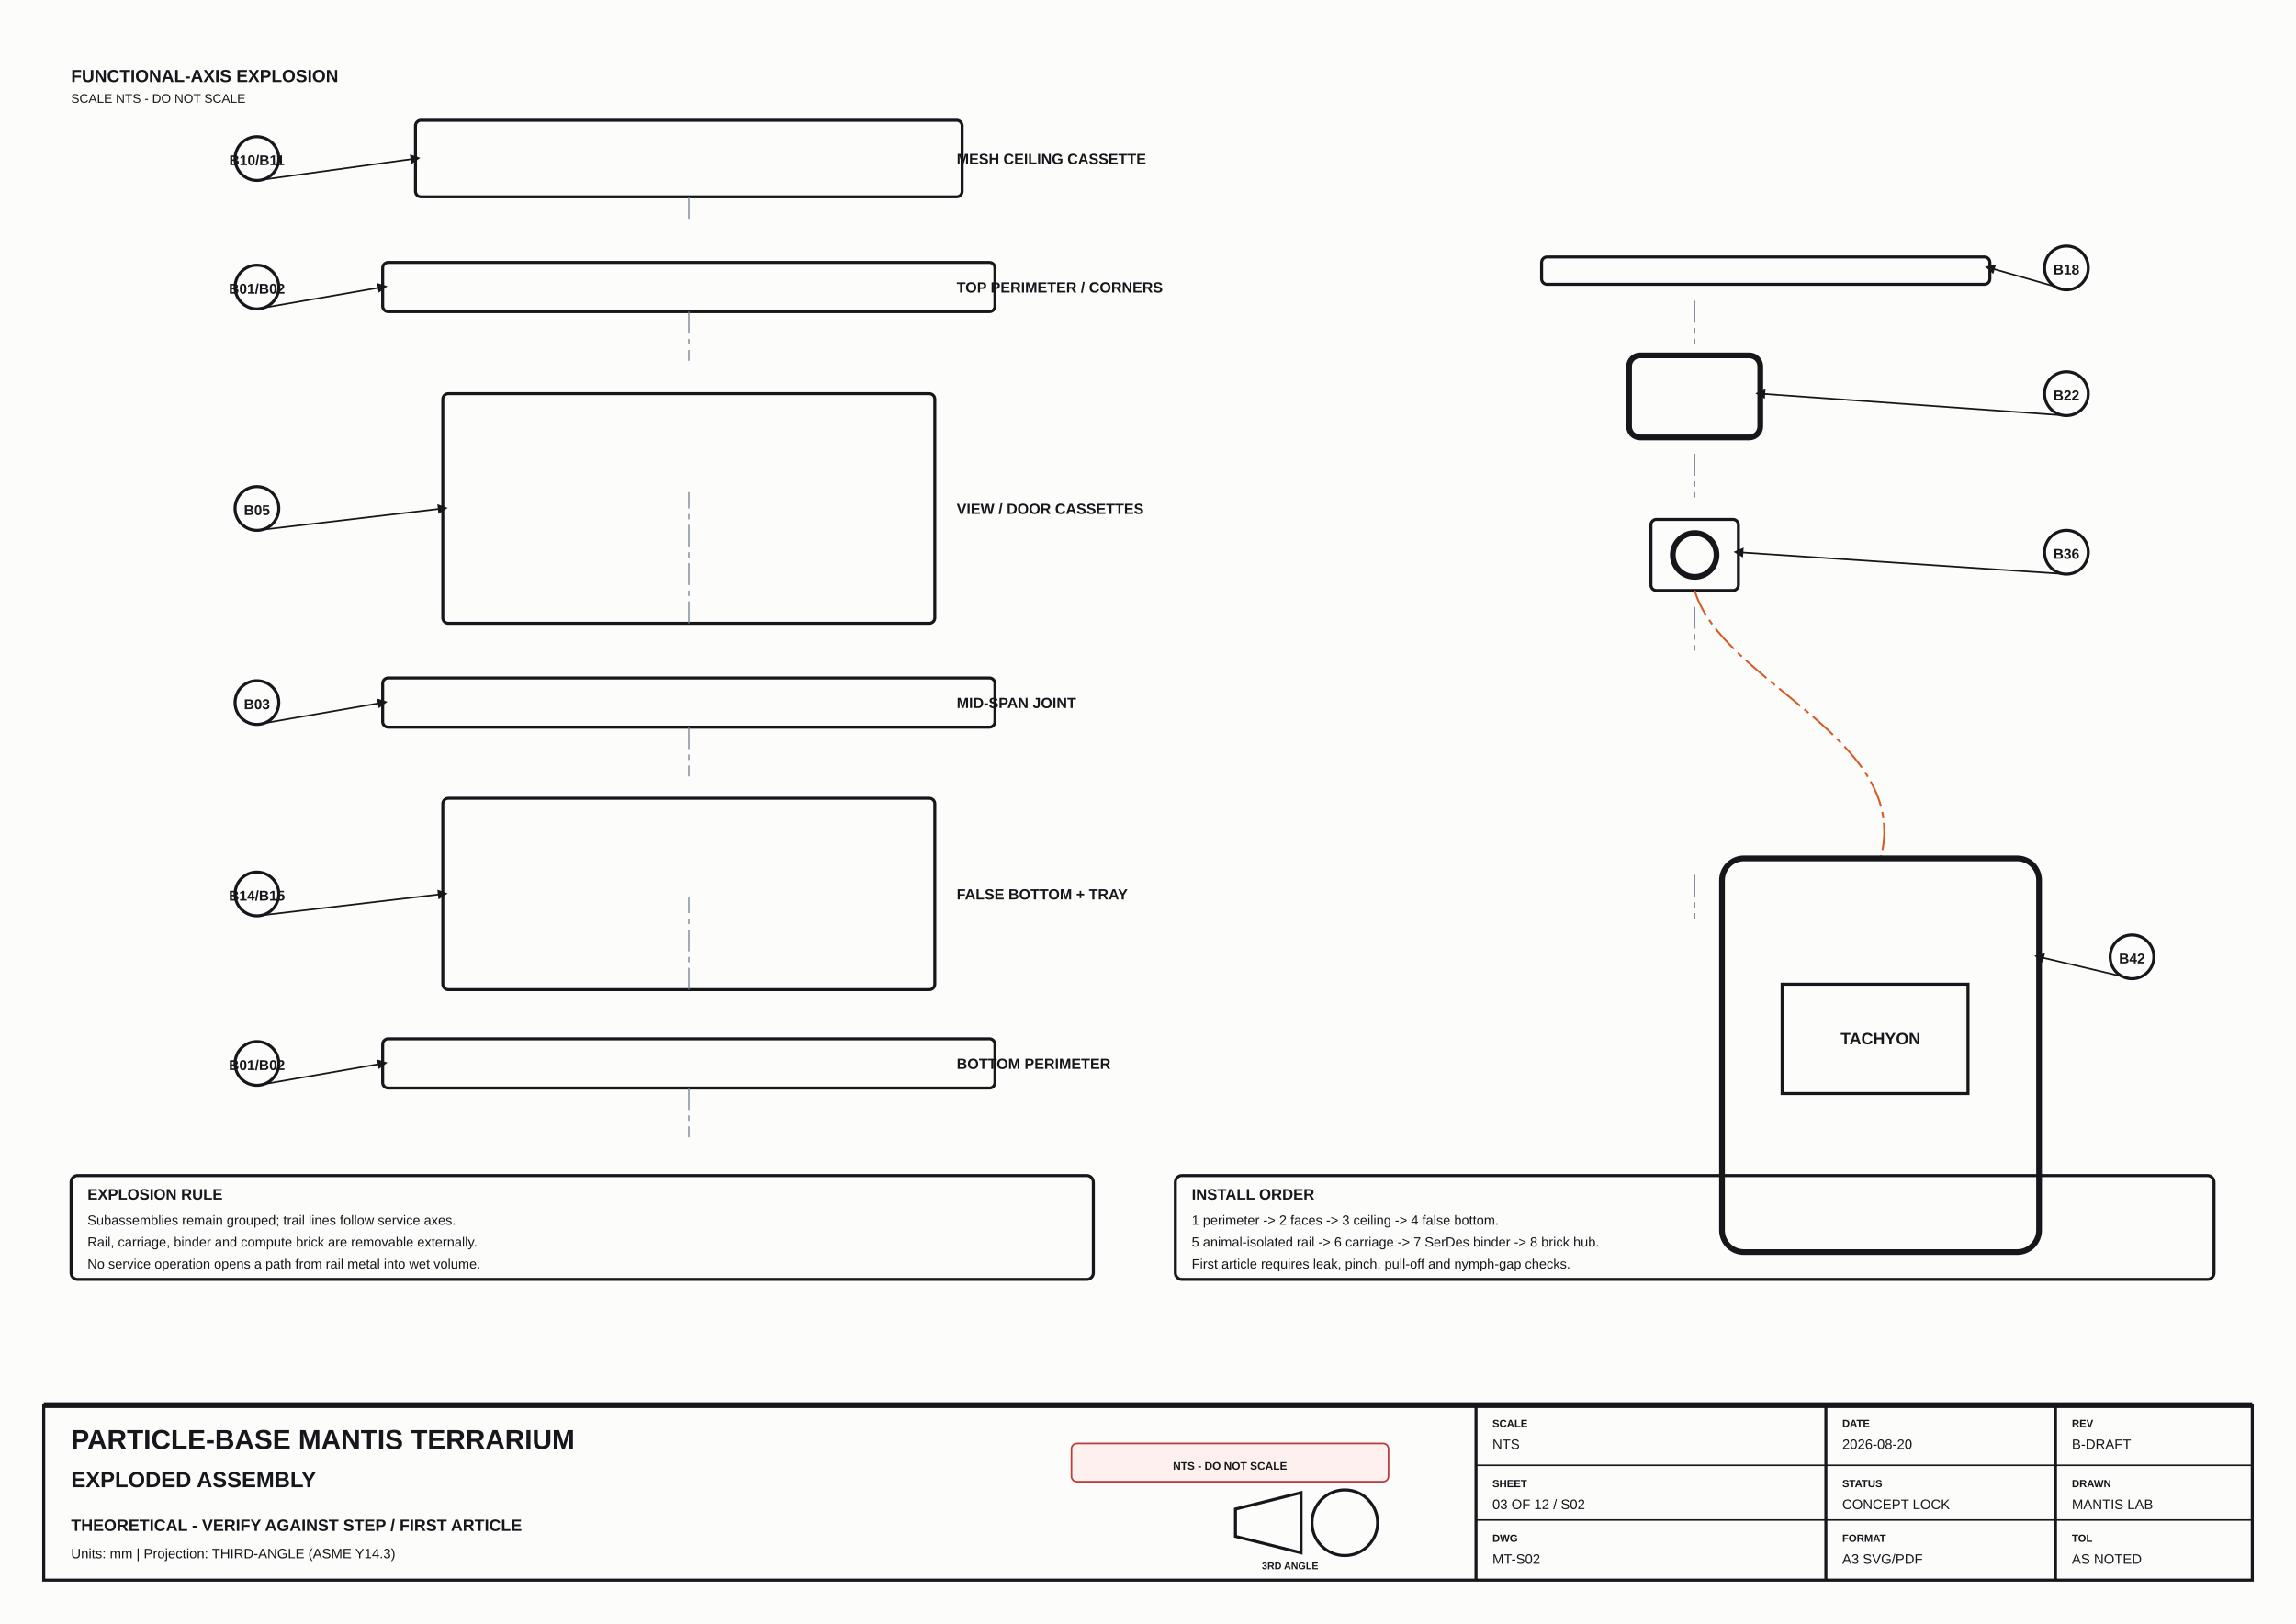
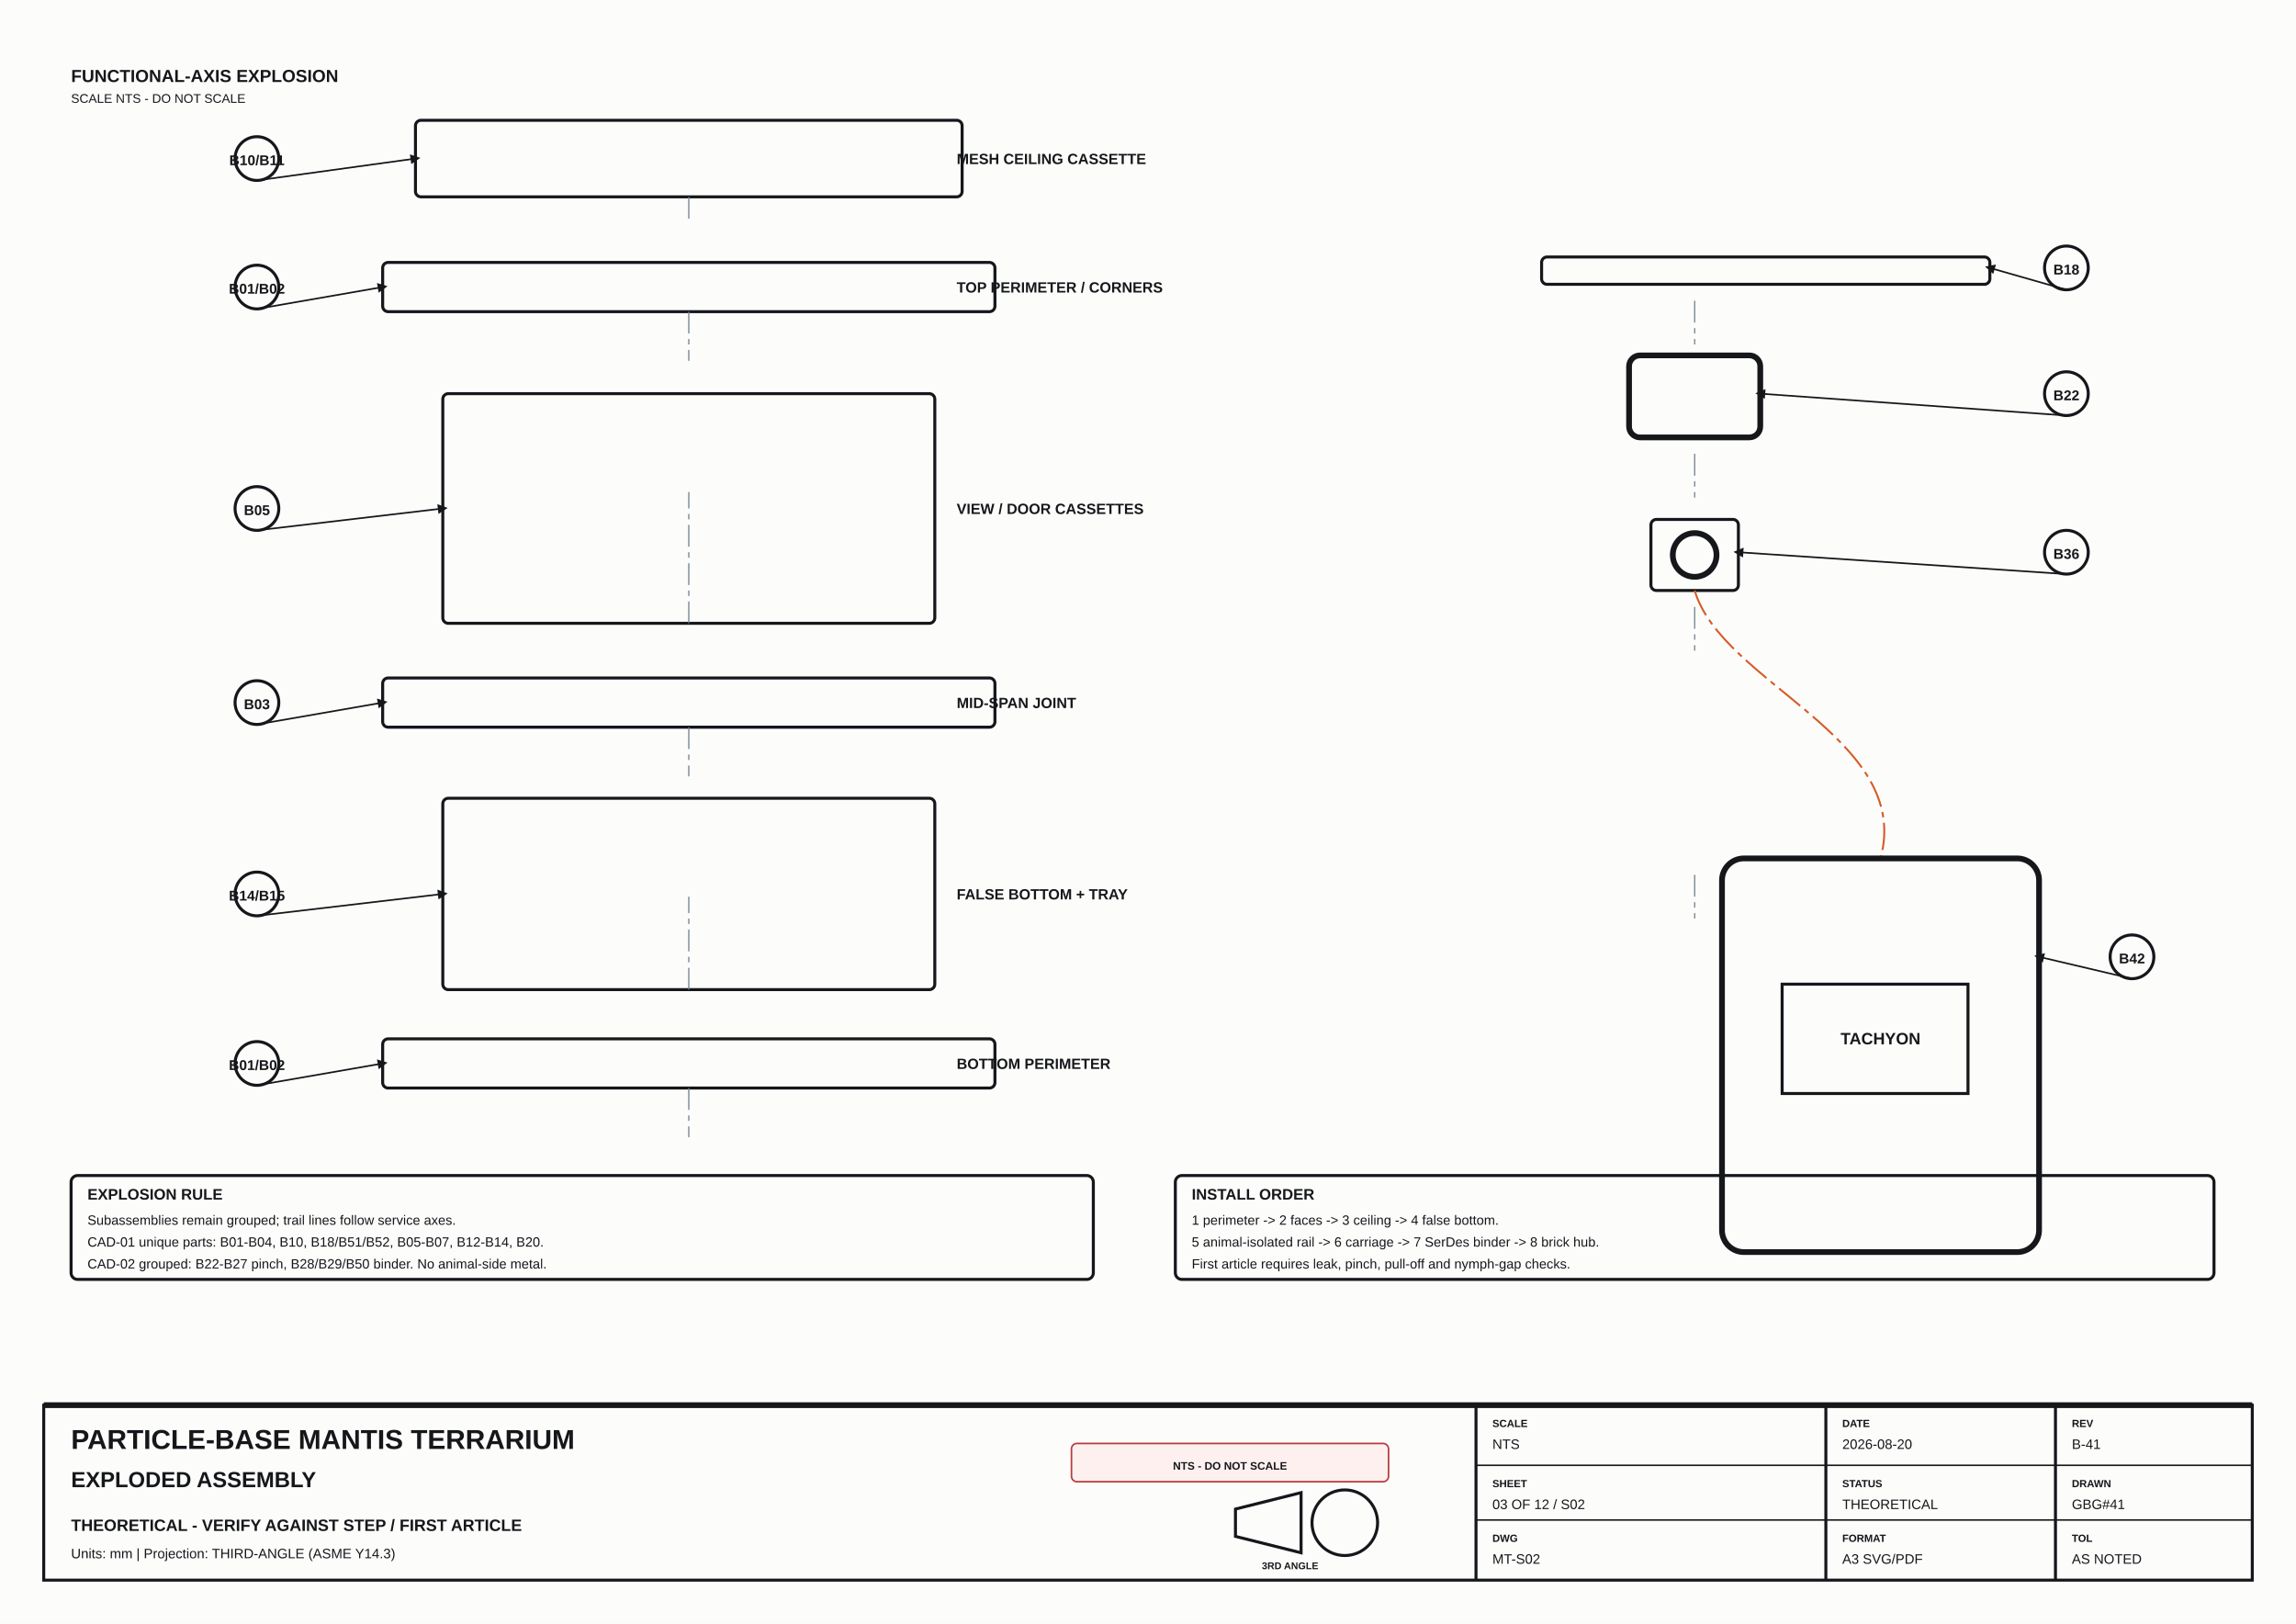
<svg xmlns="http://www.w3.org/2000/svg" width="420mm" height="297mm" viewBox="0 0 420 297">
  <rect width="420" height="297" fill="#fcfcfb" />
  <defs>
    <marker id="arr" markerWidth="6" markerHeight="6" refX="3" refY="3" orient="auto" markerUnits="strokeWidth">
      <path d="M0,0 L6,3 L0,6 z" fill="#15171a" />
    </marker>
    <marker id="arr-orange" markerWidth="6" markerHeight="6" refX="3" refY="3" orient="auto" markerUnits="strokeWidth">
      <path d="M0,0 L6,3 L0,6 z" fill="#d65a24" />
    </marker>
    <pattern id="hatch" width="3" height="3" patternUnits="userSpaceOnUse" patternTransform="rotate(45)">
      <line x1="0" y1="0" x2="0" y2="3" stroke="#7b7e83" stroke-width="0.25" />
    </pattern>
    <pattern id="screen" width="3" height="3" patternUnits="userSpaceOnUse">
      <path d="M0,0 L3,3 M3,0 L0,3" stroke="#88909a" stroke-width="0.18" />
    </pattern>
    <style>
    text { font-family: Arial, Helvetica, sans-serif; fill:#15171a; }
    .thin { stroke:#15171a; stroke-width:.28; fill:none; }
    .med { stroke:#15171a; stroke-width:.55; fill:none; }
    .heavy { stroke:#15171a; stroke-width:1.05; fill:none; }
    .hidden { stroke:#59616b; stroke-width:.28; stroke-dasharray:2 1.2; fill:none; }
    .phantom { stroke:#d65a24; stroke-width:.35; stroke-dasharray:5 1 1 1; fill:none; }
    .center { stroke:#73808d; stroke-width:.22; stroke-dasharray:4 1 1 1; fill:none; }
    .dim { stroke:#15171a; stroke-width:.25; fill:none; marker-start:url(#arr); marker-end:url(#arr); }
    .leader { stroke:#15171a; stroke-width:.3; fill:none; marker-end:url(#arr); }
    .motion { stroke:#d65a24; stroke-width:.55; fill:none; marker-end:url(#arr-orange); }
    .ref { fill:#fff6d9; stroke:#c49817; stroke-width:.25; }
    .unverified { fill:#fff0f0; stroke:#ba3d3d; stroke-width:.3; }
    .keepout { fill:#dd3c3c; fill-opacity:.08; stroke:#c63333; stroke-width:.35; stroke-dasharray:4 2; }
    .metal { fill:#e1e4e8; stroke:#15171a; stroke-width:.35; }
    .plastic { fill:#f7f8f9; stroke:#15171a; stroke-width:.35; }
    .cut { fill:url(#hatch); stroke:#15171a; stroke-width:.45; }
  </style>
  </defs>
  <text x="13" y="15" font-size="3.2" font-weight="bold" text-anchor="start">FUNCTIONAL-AXIS EXPLOSION</text>
  <text x="13" y="18.8" font-size="2.3" font-weight="normal" text-anchor="start">SCALE NTS - DO NOT SCALE</text>
  <rect x="76.0" y="22" width="100" height="14" rx="1" class="med" fill="#f6f7f8" />
  <line x1="126" y1="36" x2="126" y2="40" class="center" />
  <circle cx="47" cy="29.0" r="4.0" class="med" fill="#ffffff" />
  <text x="47" y="30.2" font-size="2.6" font-weight="bold" text-anchor="middle">B10/B11</text>
  <line x1="47" y1="33.0" x2="76.0" y2="29.0" class="leader" />
  <text x="175" y="30.0" font-size="2.7" font-weight="bold" text-anchor="start">MESH CEILING CASSETTE</text>
  <rect x="70.0" y="48" width="112" height="9" rx="1" class="med" fill="#f6f7f8" />
  <line x1="126" y1="57" x2="126" y2="66" class="center" />
  <circle cx="47" cy="52.5" r="4.0" class="med" fill="#ffffff" />
  <text x="47" y="53.7" font-size="2.6" font-weight="bold" text-anchor="middle">B01/B02</text>
  <line x1="47" y1="56.5" x2="70.0" y2="52.5" class="leader" />
  <text x="175" y="53.5" font-size="2.7" font-weight="bold" text-anchor="start">TOP PERIMETER / CORNERS</text>
  <rect x="81.0" y="72" width="90" height="42" rx="1" class="med" fill="#f6f7f8" />
  <line x1="126" y1="114" x2="126" y2="90" class="center" />
  <circle cx="47" cy="93.0" r="4.0" class="med" fill="#ffffff" />
  <text x="47" y="94.2" font-size="2.6" font-weight="bold" text-anchor="middle">B05</text>
  <line x1="47" y1="97.0" x2="81.0" y2="93.0" class="leader" />
  <text x="175" y="94.0" font-size="2.7" font-weight="bold" text-anchor="start">VIEW / DOOR CASSETTES</text>
  <rect x="70.0" y="124" width="112" height="9" rx="1" class="med" fill="#f6f7f8" />
  <line x1="126" y1="133" x2="126" y2="142" class="center" />
  <circle cx="47" cy="128.5" r="4.0" class="med" fill="#ffffff" />
  <text x="47" y="129.7" font-size="2.6" font-weight="bold" text-anchor="middle">B03</text>
  <line x1="47" y1="132.5" x2="70.0" y2="128.5" class="leader" />
  <text x="175" y="129.5" font-size="2.7" font-weight="bold" text-anchor="start">MID-SPAN JOINT</text>
  <rect x="81.0" y="146" width="90" height="35" rx="1" class="med" fill="#f6f7f8" />
  <line x1="126" y1="181" x2="126" y2="164" class="center" />
  <circle cx="47" cy="163.5" r="4.0" class="med" fill="#ffffff" />
  <text x="47" y="164.7" font-size="2.6" font-weight="bold" text-anchor="middle">B14/B15</text>
  <line x1="47" y1="167.5" x2="81.0" y2="163.5" class="leader" />
  <text x="175" y="164.5" font-size="2.7" font-weight="bold" text-anchor="start">FALSE BOTTOM + TRAY</text>
  <rect x="70.0" y="190" width="112" height="9" rx="1" class="med" fill="#f6f7f8" />
  <line x1="126" y1="199" x2="126" y2="208" class="center" />
  <circle cx="47" cy="194.5" r="4.0" class="med" fill="#ffffff" />
  <text x="47" y="195.7" font-size="2.6" font-weight="bold" text-anchor="middle">B01/B02</text>
  <line x1="47" y1="198.5" x2="70.0" y2="194.5" class="leader" />
  <text x="175" y="195.5" font-size="2.7" font-weight="bold" text-anchor="start">BOTTOM PERIMETER</text>
  <rect x="282" y="47" width="82" height="5" rx="1" class="med" fill="#dce2e6" />
  <circle cx="378" cy="49" r="4.0" class="med" fill="#ffffff" />
  <text x="378" y="50.2" font-size="2.6" font-weight="bold" text-anchor="middle">B18</text>
  <line x1="378" y1="53" x2="364" y2="49" class="leader" />
  <rect x="298" y="65" width="24" height="15" rx="2" class="heavy" fill="#ffffff" />
  <circle cx="378" cy="72" r="4.0" class="med" fill="#ffffff" />
  <text x="378" y="73.2" font-size="2.6" font-weight="bold" text-anchor="middle">B22</text>
  <line x1="378" y1="76" x2="322" y2="72" class="leader" />
  <rect x="302" y="95" width="16" height="13" rx="1" class="med" fill="#edf1f4" />
  <circle cx="310" cy="101.5" r="4" class="heavy" fill="#dfe5e9" />
  <circle cx="378" cy="101" r="4.0" class="med" fill="#ffffff" />
  <text x="378" y="102.2" font-size="2.6" font-weight="bold" text-anchor="middle">B36</text>
  <line x1="378" y1="105" x2="318" y2="101" class="leader" />
  <path d="M310 108 C315 125, 350 135, 344 157" class="phantom" />
  <rect x="315" y="157" width="58" height="72" rx="4" class="heavy" fill="#edf1f4" />
  <rect x="326" y="180" width="34" height="20" rx="0" class="med" fill="#fff" />
  <text x="344" y="191" font-size="3" font-weight="bold" text-anchor="middle">TACHYON</text>
  <circle cx="390" cy="175" r="4.0" class="med" fill="#ffffff" />
  <text x="390" y="176.2" font-size="2.6" font-weight="bold" text-anchor="middle">B42</text>
  <line x1="390" y1="179" x2="373" y2="175" class="leader" />
  <line x1="310" y1="55" x2="310" y2="63" class="center" />
  <line x1="310" y1="83" x2="310" y2="91" class="center" />
  <line x1="310" y1="111" x2="310" y2="119" class="center" />
  <line x1="310" y1="160" x2="310" y2="168" class="center" />
  <rect x="13" y="215" width="187" height="19.0" rx="1.2" class="med" fill="#f7f8fa" />
  <text x="16" y="219.4" font-size="2.8" font-weight="bold" text-anchor="start">EXPLOSION RULE</text>
  <text x="16" y="224" font-size="2.45" font-weight="normal" text-anchor="start">Subassemblies remain grouped; trail lines follow service axes.</text>
-   <text x="16" y="228" font-size="2.45" font-weight="normal" text-anchor="start">Rail, carriage, binder and compute brick are removable externally.</text>
-   <text x="16" y="232" font-size="2.45" font-weight="normal" text-anchor="start">No service operation opens a path from rail metal into wet volume.</text>
+   <text x="16" y="228" font-size="2.45" font-weight="normal" text-anchor="start">CAD-01 unique parts: B01-B04, B10, B18/B51/B52, B05-B07, B12-B14, B20.</text>
+   <text x="16" y="232" font-size="2.45" font-weight="normal" text-anchor="start">CAD-02 grouped: B22-B27 pinch, B28/B29/B50 binder. No animal-side metal.</text>
  <rect x="215" y="215" width="190" height="19.0" rx="1.2" class="med" fill="#fff6d9" />
  <text x="218" y="219.4" font-size="2.8" font-weight="bold" text-anchor="start">INSTALL ORDER</text>
  <text x="218" y="224" font-size="2.45" font-weight="normal" text-anchor="start">1 perimeter -&gt; 2 faces -&gt; 3 ceiling -&gt; 4 false bottom.</text>
  <text x="218" y="228" font-size="2.45" font-weight="normal" text-anchor="start">5 animal-isolated rail -&gt; 6 carriage -&gt; 7 SerDes binder -&gt; 8 brick hub.</text>
  <text x="218" y="232" font-size="2.45" font-weight="normal" text-anchor="start">First article requires leak, pinch, pull-off and nymph-gap checks.</text>
  <line x1="8" y1="257.0" x2="412" y2="257.0" class="heavy" />
  <rect x="8" y="257.0" width="404" height="32" rx="0" class="med" />
  <line x1="270" y1="257.0" x2="270" y2="289" class="med" />
  <line x1="334" y1="257.0" x2="334" y2="289" class="med" />
  <line x1="376" y1="257.0" x2="376" y2="289" class="med" />
  <line x1="270" y1="268.0" x2="412" y2="268.0" class="thin" />
  <line x1="270" y1="278.0" x2="412" y2="278.0" class="thin" />
  <text x="13" y="265.0" font-size="5.0" font-weight="bold" text-anchor="start">PARTICLE-BASE MANTIS TERRARIUM</text>
  <text x="13" y="272.0" font-size="4.0" font-weight="bold" text-anchor="start">EXPLODED ASSEMBLY</text>
  <text x="13" y="280.0" font-size="3.0" font-weight="bold" text-anchor="start" fill="#ba3d3d">THEORETICAL - VERIFY AGAINST STEP / FIRST ARTICLE</text>
  <text x="13" y="285.0" font-size="2.5" font-weight="normal" text-anchor="start">Units: mm | Projection: THIRD-ANGLE (ASME Y14.3)</text>
  <text x="273" y="261.0" font-size="1.9" font-weight="bold" text-anchor="start">SCALE</text>
  <text x="273" y="265.0" font-size="2.5" font-weight="normal" text-anchor="start">NTS</text>
  <text x="337" y="261.0" font-size="1.9" font-weight="bold" text-anchor="start">DATE</text>
  <text x="337" y="265.0" font-size="2.5" font-weight="normal" text-anchor="start">2026-08-20</text>
  <text x="379" y="261.0" font-size="1.9" font-weight="bold" text-anchor="start">REV</text>
-   <text x="379" y="265.0" font-size="2.5" font-weight="normal" text-anchor="start">B-DRAFT</text>
+   <text x="379" y="265.0" font-size="2.5" font-weight="normal" text-anchor="start">B-41</text>
  <text x="273" y="272.0" font-size="1.9" font-weight="bold" text-anchor="start">SHEET</text>
  <text x="273" y="276.0" font-size="2.5" font-weight="normal" text-anchor="start">03 OF 12 / S02</text>
  <text x="337" y="272.0" font-size="1.9" font-weight="bold" text-anchor="start">STATUS</text>
-   <text x="337" y="276.0" font-size="2.5" font-weight="normal" text-anchor="start">CONCEPT LOCK</text>
+   <text x="337" y="276.0" font-size="2.5" font-weight="normal" text-anchor="start">THEORETICAL</text>
  <text x="379" y="272.0" font-size="1.9" font-weight="bold" text-anchor="start">DRAWN</text>
-   <text x="379" y="276.0" font-size="2.5" font-weight="normal" text-anchor="start">MANTIS LAB</text>
+   <text x="379" y="276.0" font-size="2.5" font-weight="normal" text-anchor="start">GBG#41</text>
  <text x="273" y="282.0" font-size="1.9" font-weight="bold" text-anchor="start">DWG</text>
  <text x="273" y="286.0" font-size="2.5" font-weight="normal" text-anchor="start">MT-S02</text>
  <text x="337" y="282.0" font-size="1.9" font-weight="bold" text-anchor="start">FORMAT</text>
  <text x="337" y="286.0" font-size="2.5" font-weight="normal" text-anchor="start">A3 SVG/PDF</text>
  <text x="379" y="282.0" font-size="1.9" font-weight="bold" text-anchor="start">TOL</text>
  <text x="379" y="286.0" font-size="2.5" font-weight="normal" text-anchor="start">AS NOTED</text>
  <path d="M226 276.0 L238 273.0 L238 284.0 L226 281.0 Z" class="med" />
  <circle cx="246" cy="278.5" r="6" class="med" />
  <text x="236" y="287.0" font-size="1.8" font-weight="bold" text-anchor="middle">3RD ANGLE</text>
  <rect x="196" y="264.0" width="58" height="7" rx="1" class="unverified" fill="#fff0f0" />
  <text x="225" y="268.8" font-size="2.0" font-weight="bold" text-anchor="middle" fill="#ba3d3d">NTS - DO NOT SCALE</text>
</svg>
